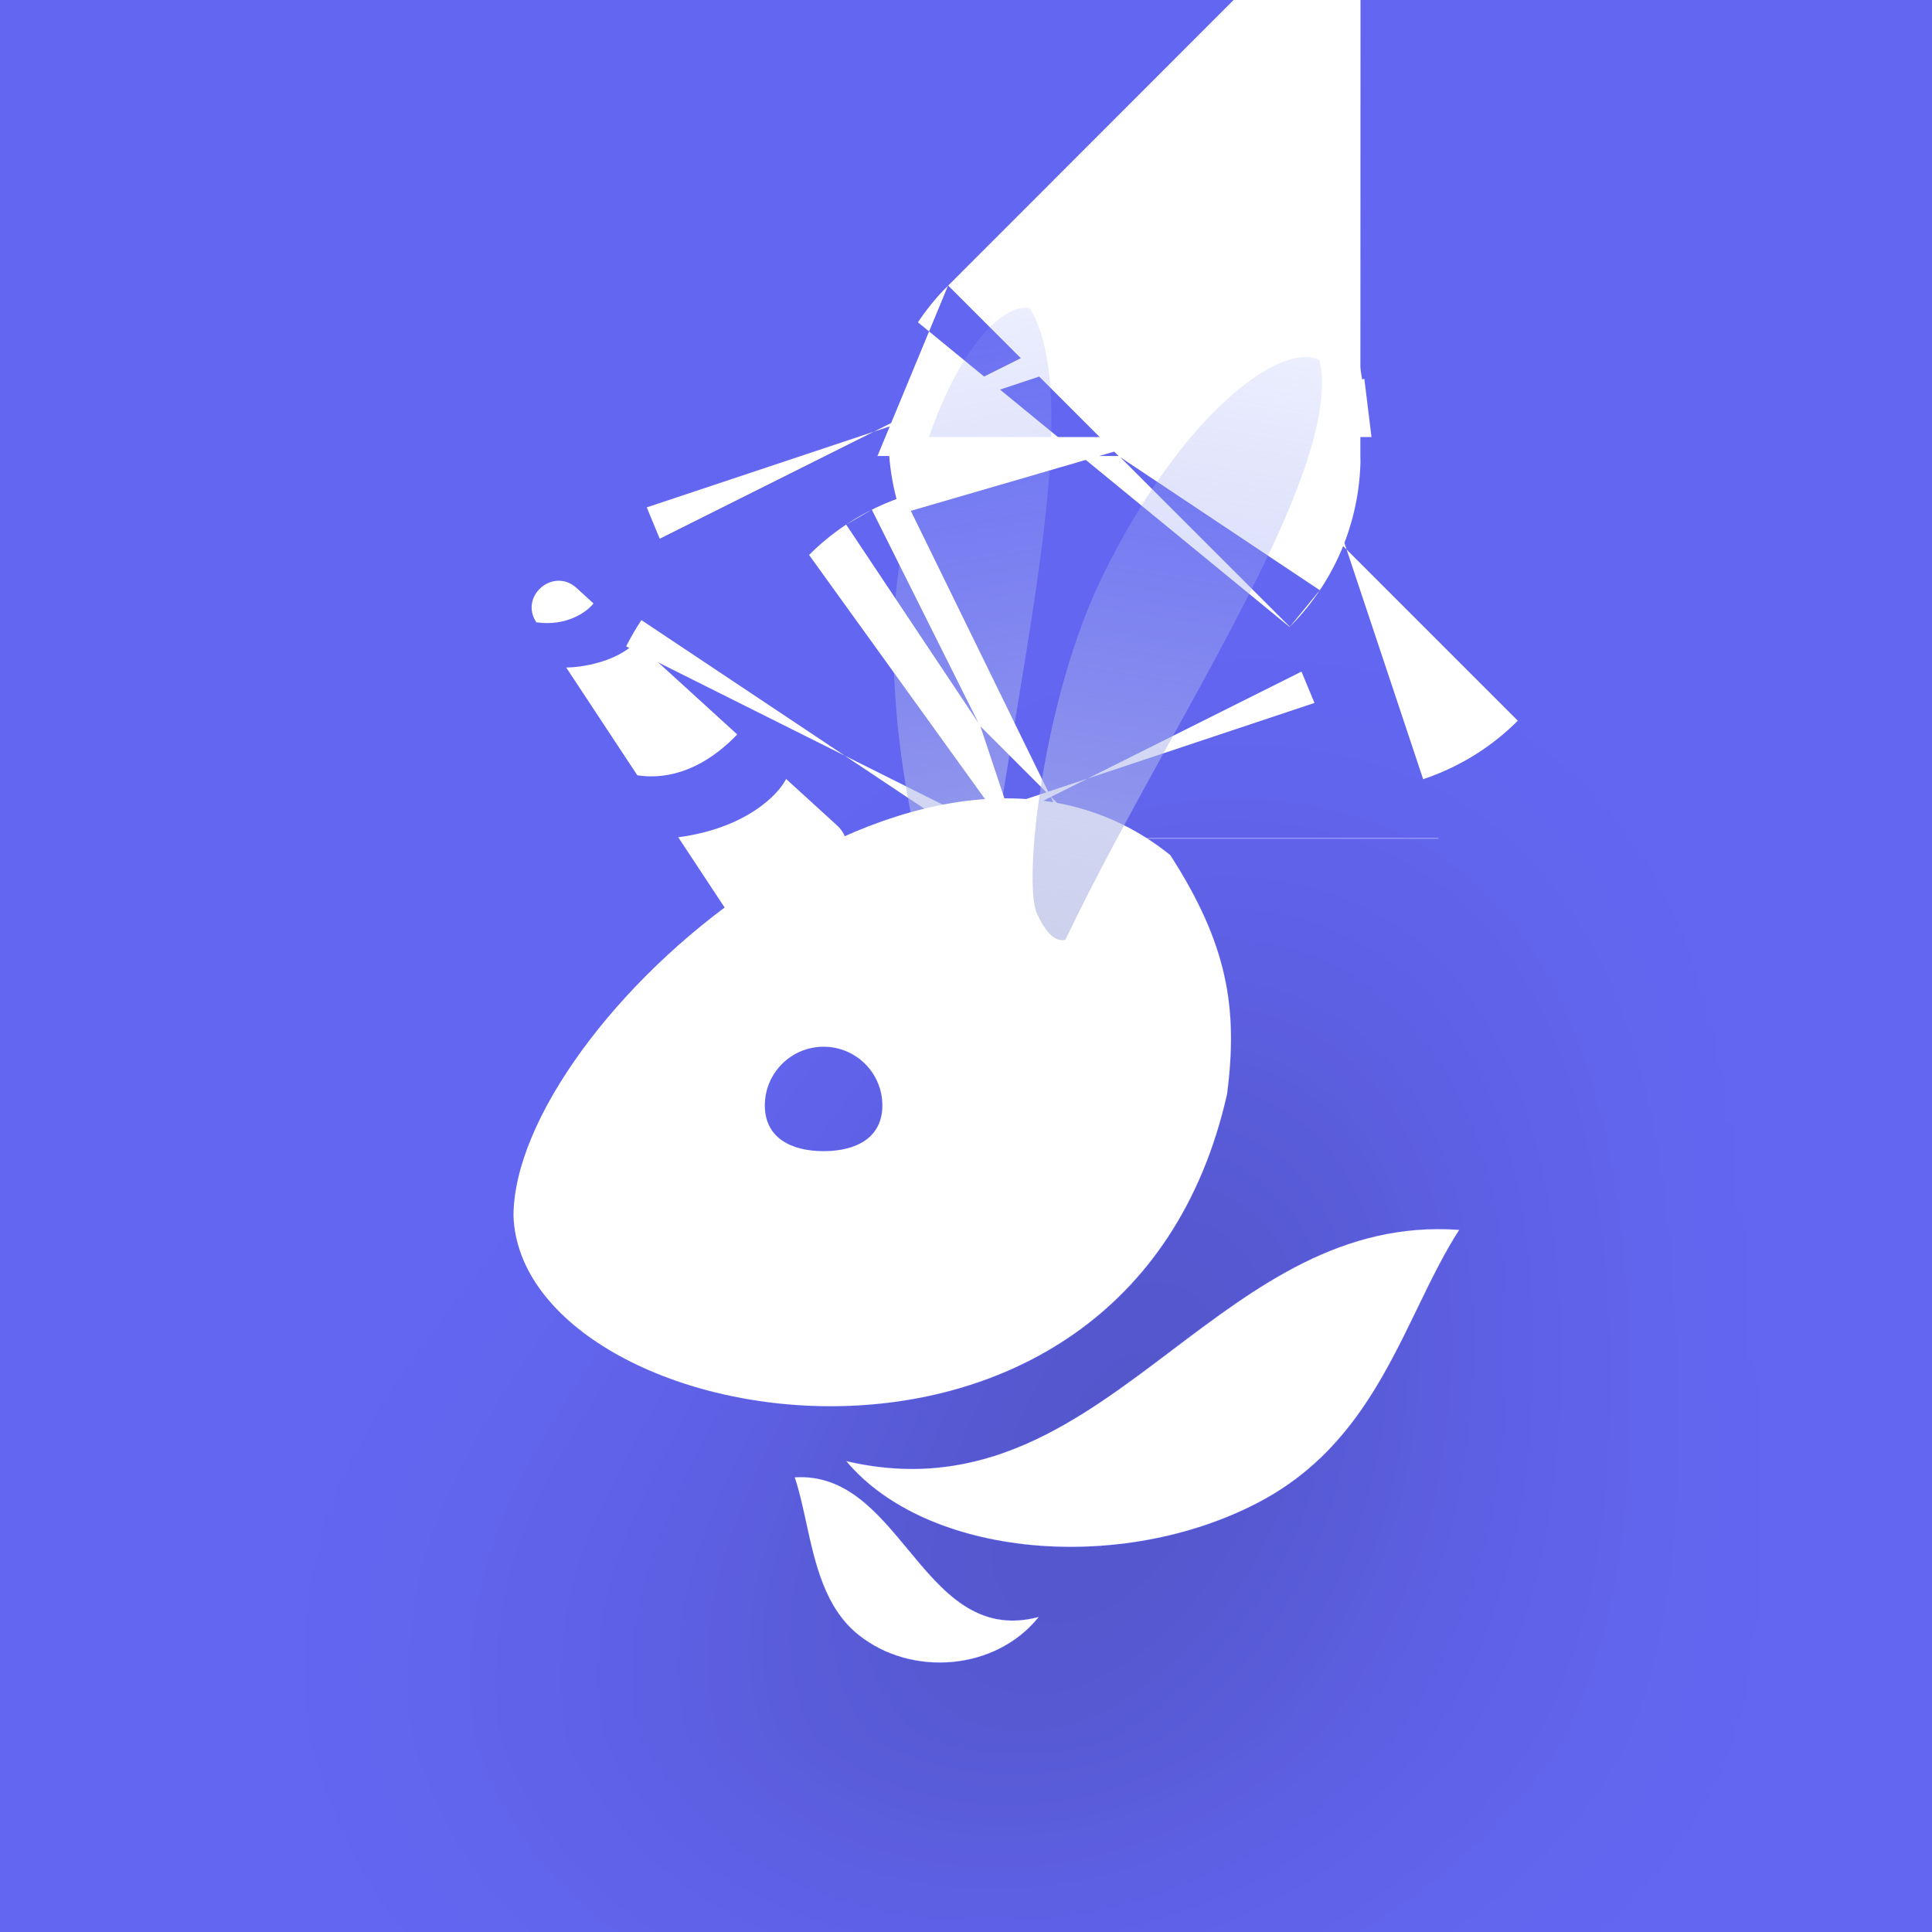
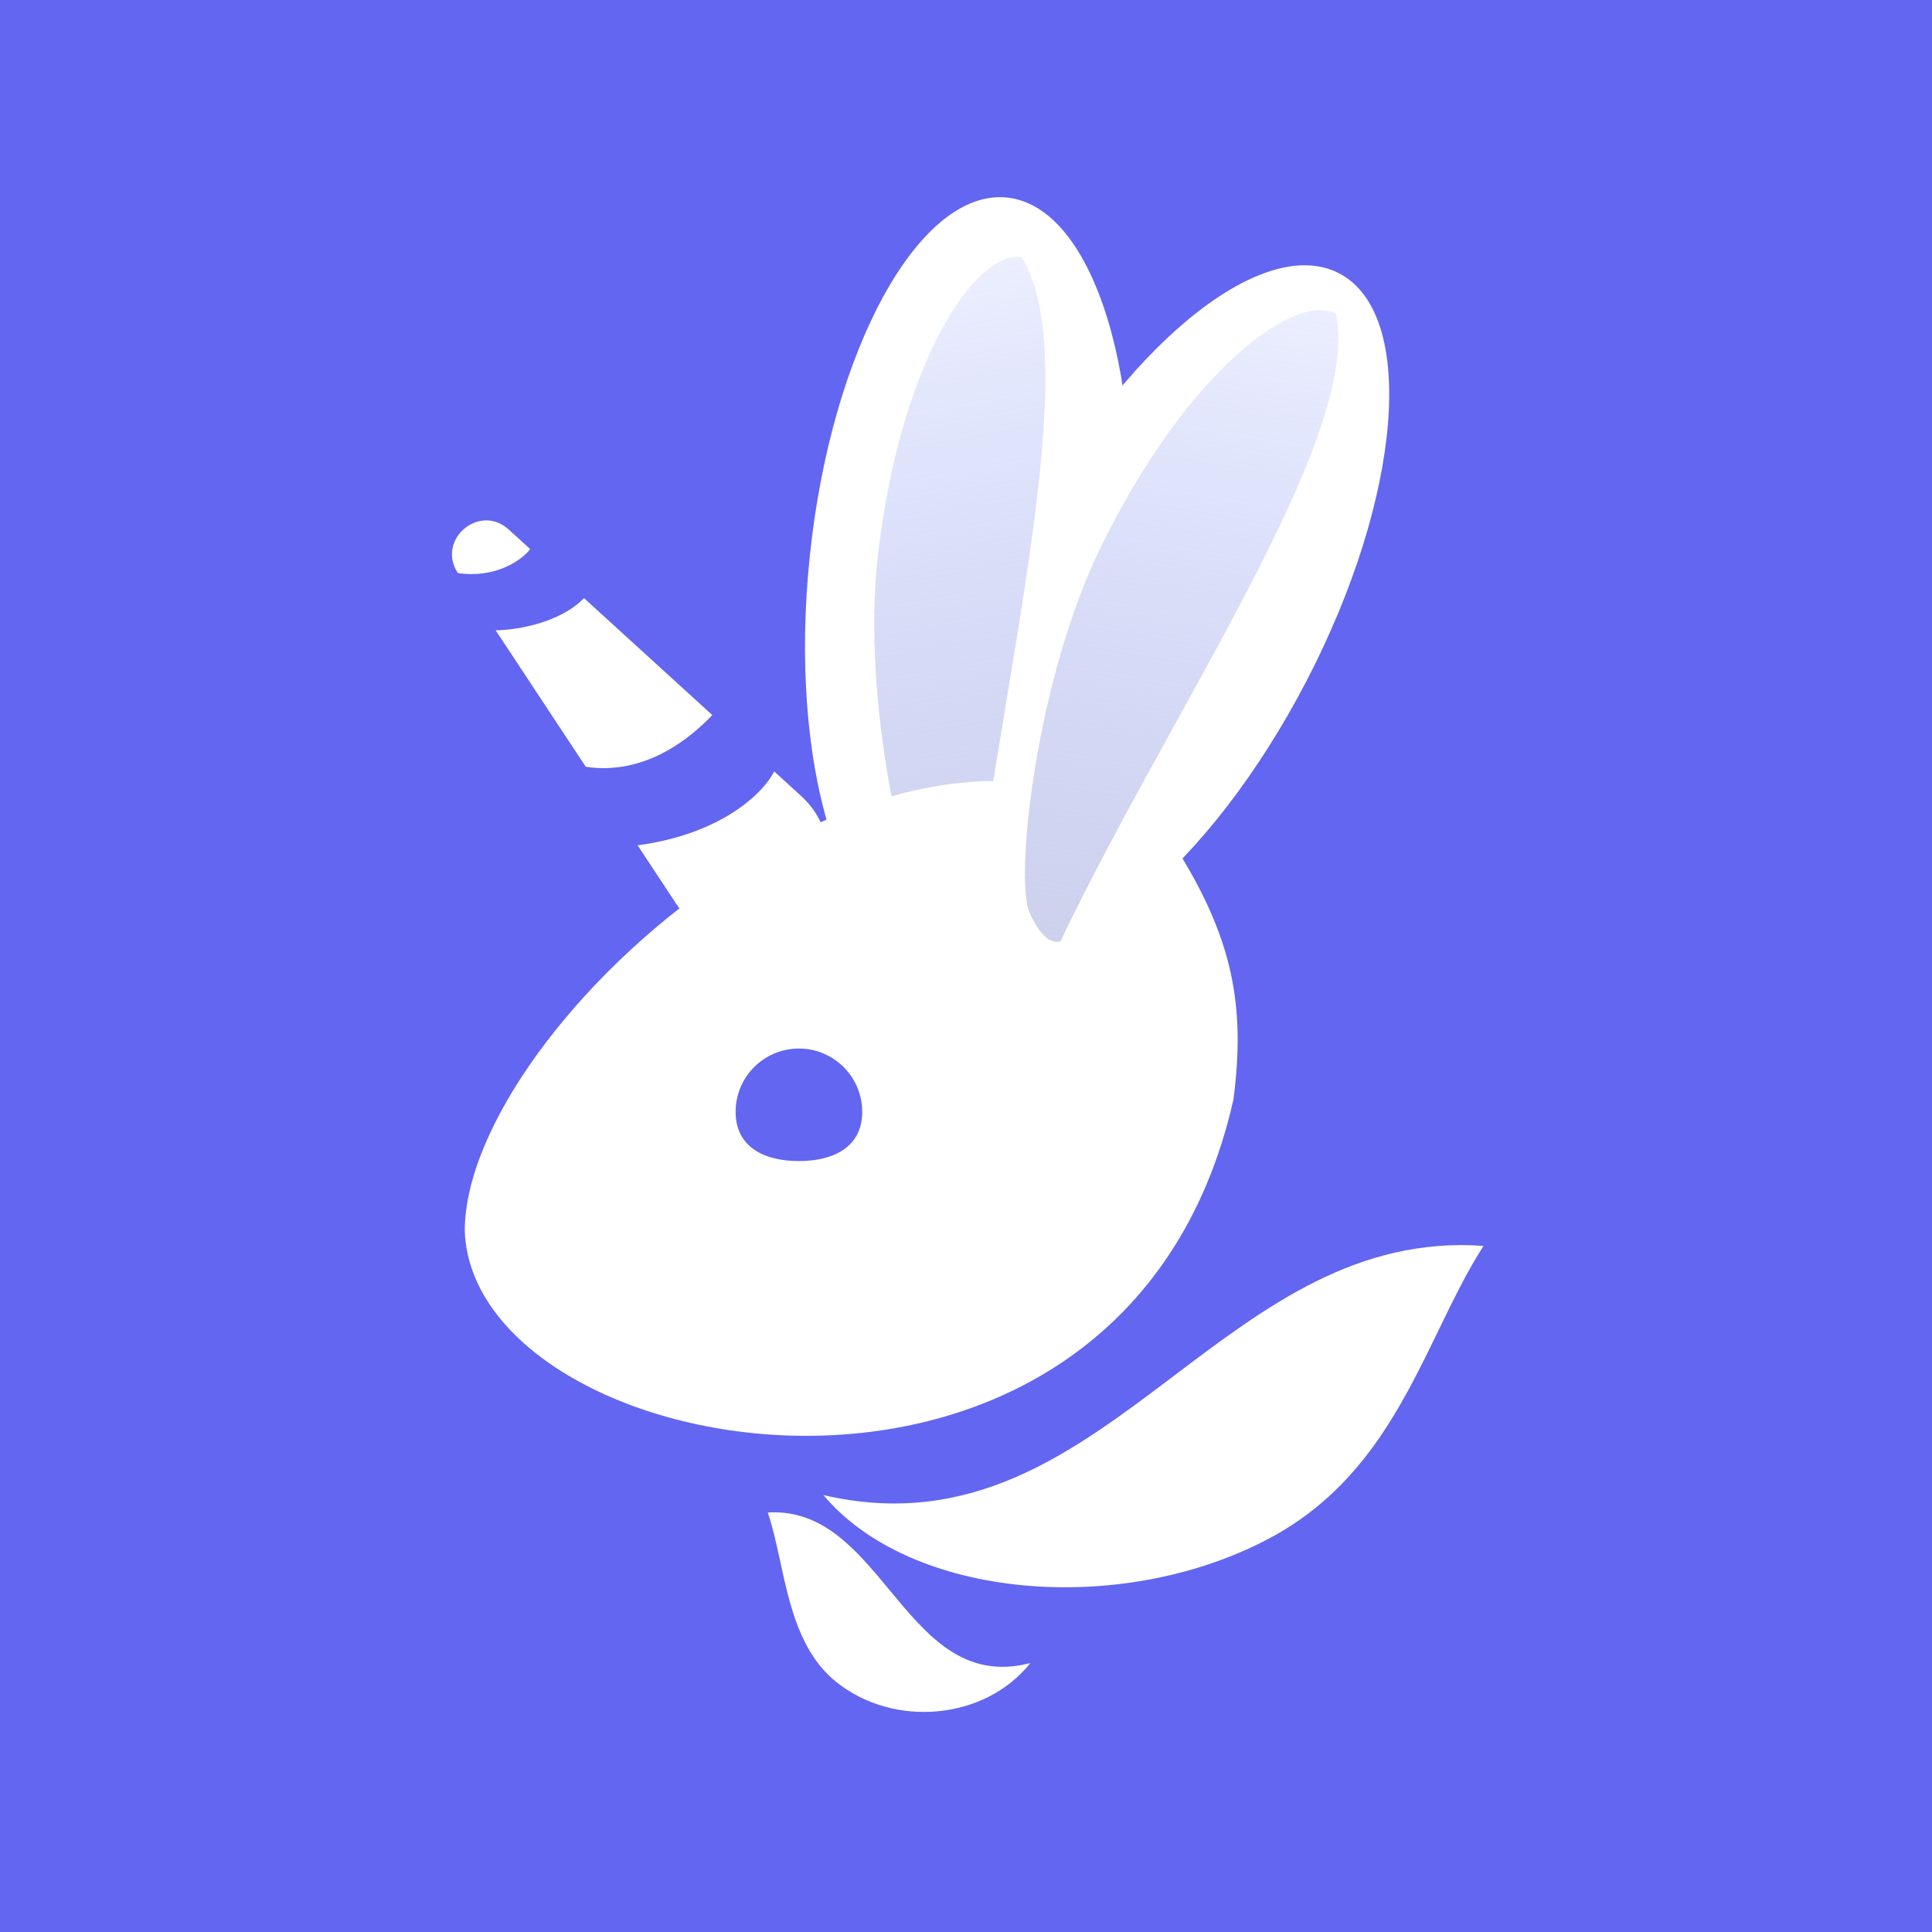
<svg xmlns="http://www.w3.org/2000/svg" width="32" height="32" viewBox="0 0 32 32" fill="none">
-   <g clip-path="url(#clip0_180_93)">
-     <rect width="32" height="32" fill="#6366F1" />
-     <g filter="url(#filter0_d_180_93)">
-       <path d="M14.505 7.134C14.505 7.134 14.506 7.136 14.507 7.139C14.506 7.136 14.505 7.134 14.505 7.134ZM13.952 12.49C13.95 12.493 13.949 12.495 13.949 12.495C13.949 12.495 13.95 12.493 13.952 12.49ZM17.979 12.913C17.979 12.913 17.978 12.911 17.977 12.908C17.978 12.911 17.979 12.913 17.979 12.913ZM18.532 7.557C18.534 7.554 18.535 7.553 18.535 7.553C18.535 7.553 18.535 7.554 18.532 7.557Z" fill="white" stroke="white" stroke-width="8" />
-       <path fill-rule="evenodd" clip-rule="evenodd" d="M16.282 15.556C16.107 15.675 15.867 15.481 15.695 15.304C15.299 14.898 14.597 11.893 14.855 9.672C15.207 6.646 16.364 5.006 17.052 5.101C17.759 6.227 17.299 9.001 16.819 11.899C16.614 13.135 16.405 14.393 16.282 15.556Z" fill="url(#paint0_linear_180_93)" />
-       <path d="M18.716 7.239C18.716 7.239 18.716 7.24 18.717 7.244C18.716 7.241 18.716 7.239 18.716 7.239ZM16.234 12.017C16.231 12.019 16.229 12.02 16.229 12.02C16.229 12.02 16.231 12.018 16.234 12.017ZM19.824 13.89C19.824 13.89 19.824 13.888 19.824 13.884C19.824 13.888 19.824 13.89 19.824 13.89ZM22.307 9.111C22.31 9.11 22.311 9.109 22.311 9.109C22.311 9.109 22.31 9.11 22.307 9.111Z" fill="white" stroke="white" stroke-width="8" />
-       <path fill-rule="evenodd" clip-rule="evenodd" d="M20.324 18.119C20.51 16.68 20.324 15.626 19.384 14.164C15.328 10.893 8.505 16.953 8.505 20.143C8.64 23.774 18.644 25.581 20.324 18.119ZM13.642 19.067C14.179 19.067 14.615 18.847 14.615 18.31C14.615 17.772 14.179 17.337 13.642 17.337C13.104 17.337 12.668 17.772 12.668 18.31C12.668 18.847 13.104 19.067 13.642 19.067Z" fill="white" />
-       <path d="M24.168 20.371C22.234 20.232 20.822 21.3 19.417 22.361C17.847 23.549 16.286 24.729 14.019 24.202C15.358 25.797 18.56 26.076 20.838 24.887C22.279 24.136 22.899 22.859 23.474 21.673C23.696 21.213 23.913 20.767 24.168 20.371Z" fill="white" />
-       <path d="M13.164 24.47C14.006 24.418 14.523 25.043 15.038 25.665C15.613 26.36 16.185 27.05 17.202 26.784C16.494 27.668 15.097 27.782 14.218 27.076C13.662 26.63 13.502 25.897 13.354 25.217C13.296 24.954 13.241 24.698 13.164 24.47Z" fill="white" />
-       <path fill-rule="evenodd" clip-rule="evenodd" d="M17.646 15.566C17.441 15.619 17.279 15.357 17.176 15.133C16.938 14.618 17.277 11.551 18.261 9.543C19.601 6.807 21.239 5.646 21.855 5.965C22.147 7.262 20.789 9.725 19.37 12.296C18.765 13.394 18.149 14.511 17.646 15.566Z" fill="url(#paint1_linear_180_93)" />
-       <path fill-rule="evenodd" clip-rule="evenodd" d="M8.883 10.307C8.597 9.874 9.165 9.389 9.549 9.738L9.83 9.995C9.721 10.137 9.378 10.38 8.883 10.307V10.307ZM9.378 11.056C9.627 11.055 10.208 10.969 10.533 10.635L12.211 12.165C11.56 12.841 10.938 12.902 10.556 12.841L9.378 11.056ZM11.234 13.868L12.103 15.184C12.268 15.435 12.617 15.484 12.845 15.289L13.856 14.424C14.084 14.229 14.09 13.877 13.868 13.675L13.02 12.902C12.893 13.161 12.357 13.718 11.234 13.868Z" fill="white" />
-     </g>
-   </g>
+   <rect width="32" height="32" fill="#6366F1" />
+   <path d="M18.656 9.761C19.013 6.328 18.128 3.422 16.679 3.272C15.231 3.122 13.768 5.783 13.412 9.217C13.056 12.65 13.941 15.555 15.389 15.706C16.837 15.856 18.3 13.194 18.656 9.761Z" fill="white" />
+   <path d="M21.635 11.288C23.228 8.226 23.472 5.199 22.18 4.527C20.889 3.855 18.55 5.793 16.957 8.855C15.364 11.917 15.12 14.944 16.412 15.616C17.703 16.288 20.042 14.35 21.635 11.288Z" fill="white" />
+   <path fill-rule="evenodd" clip-rule="evenodd" d="M16.086 15.582C15.896 15.71 15.637 15.5 15.45 15.309C15.022 14.869 14.261 11.614 14.54 9.208C14.921 5.929 16.175 4.152 16.92 4.256C17.686 5.475 17.188 8.481 16.668 11.62C16.445 12.959 16.22 14.322 16.086 15.582Z" fill="url(#paint0_linear_180_108)" />
+   <path fill-rule="evenodd" clip-rule="evenodd" d="M20.43 18.21C20.63 16.66 20.43 15.524 19.418 13.949C15.048 10.426 7.698 16.954 7.698 20.39C7.843 24.302 18.62 26.249 20.43 18.21ZM13.232 19.231C13.811 19.231 14.281 18.995 14.281 18.416C14.281 17.837 13.811 17.367 13.232 17.367C12.653 17.367 12.184 17.837 12.184 18.416C12.184 18.995 12.653 19.231 13.232 19.231Z" fill="white" />
+   <path d="M24.572 20.636C22.488 20.486 20.967 21.637 19.454 22.78C17.762 24.06 16.081 25.331 13.638 24.763C15.081 26.481 18.531 26.782 20.985 25.501C22.537 24.692 23.204 23.316 23.824 22.039C24.064 21.544 24.297 21.063 24.572 20.636Z" fill="white" />
+   <path d="M12.717 25.052C13.624 24.996 14.181 25.67 14.736 26.339C15.355 27.088 15.971 27.832 17.067 27.545C16.305 28.498 14.799 28.62 13.852 27.859C13.253 27.379 13.081 26.59 12.922 25.858C12.86 25.573 12.8 25.297 12.717 25.052Z" fill="white" />
+   <path fill-rule="evenodd" clip-rule="evenodd" d="M17.564 15.592C17.341 15.65 17.167 15.366 17.055 15.123C16.797 14.565 17.165 11.242 18.23 9.067C19.682 6.103 21.456 4.845 22.124 5.192C22.44 6.597 20.968 9.264 19.432 12.05C18.776 13.239 18.109 14.449 17.564 15.592Z" fill="url(#paint1_linear_180_108)" />
+   <path fill-rule="evenodd" clip-rule="evenodd" d="M7.584 9.492C7.222 8.943 7.94 8.328 8.426 8.771L8.782 9.095C8.645 9.276 8.21 9.584 7.584 9.492V9.492ZM8.21 10.44C8.526 10.438 9.262 10.329 9.673 9.907L11.798 11.844C10.974 12.7 10.186 12.777 9.702 12.7L8.21 10.44ZM10.561 14.001L11.197 14.965C11.653 15.656 12.612 15.791 13.242 15.253V15.253C13.871 14.714 13.886 13.746 13.274 13.189L12.823 12.777C12.662 13.106 11.984 13.811 10.561 14.001Z" fill="white" />
  <defs>
-     <filter id="filter0_d_180_93" x="-15.495" y="-3.753" width="63.663" height="71.289" filterUnits="userSpaceOnUse" color-interpolation-filters="sRGB">
-       <feFlood flood-opacity="0" result="BackgroundImageFix" />
-       <feColorMatrix in="SourceAlpha" type="matrix" values="0 0 0 0 0 0 0 0 0 0 0 0 0 0 0 0 0 0 127 0" result="hardAlpha" />
-       <feOffset dy="16" />
-       <feGaussianBlur stdDeviation="12" />
-       <feComposite in2="hardAlpha" operator="out" />
-       <feColorMatrix type="matrix" values="0 0 0 0 0 0 0 0 0 0 0 0 0 0 0 0 0 0 0.25 0" />
-       <feBlend mode="normal" in2="BackgroundImageFix" result="effect1_dropShadow_180_93" />
-       <feBlend mode="normal" in="SourceGraphic" in2="effect1_dropShadow_180_93" result="shape" />
-     </filter>
-     <linearGradient id="paint0_linear_180_93" x1="18.035" y1="21.337" x2="14.572" y2="1.993" gradientUnits="userSpaceOnUse">
+     <linearGradient id="paint0_linear_180_108" x1="17.985" y1="21.845" x2="14.234" y2="0.889" gradientUnits="userSpaceOnUse">
      <stop stop-color="#CDCED8" />
      <stop offset="1" stop-color="#8697FF" stop-opacity="0" />
    </linearGradient>
-     <linearGradient id="paint1_linear_180_93" x1="17.372" y1="21.601" x2="20.553" y2="2.208" gradientUnits="userSpaceOnUse">
+     <linearGradient id="paint1_linear_180_108" x1="17.267" y1="22.13" x2="20.713" y2="1.122" gradientUnits="userSpaceOnUse">
      <stop stop-color="#CDCED8" />
      <stop offset="1" stop-color="#8697FF" stop-opacity="0" />
    </linearGradient>
-     <clipPath id="clip0_180_93">
-       <rect width="32" height="32" fill="white" />
-     </clipPath>
  </defs>
</svg>
